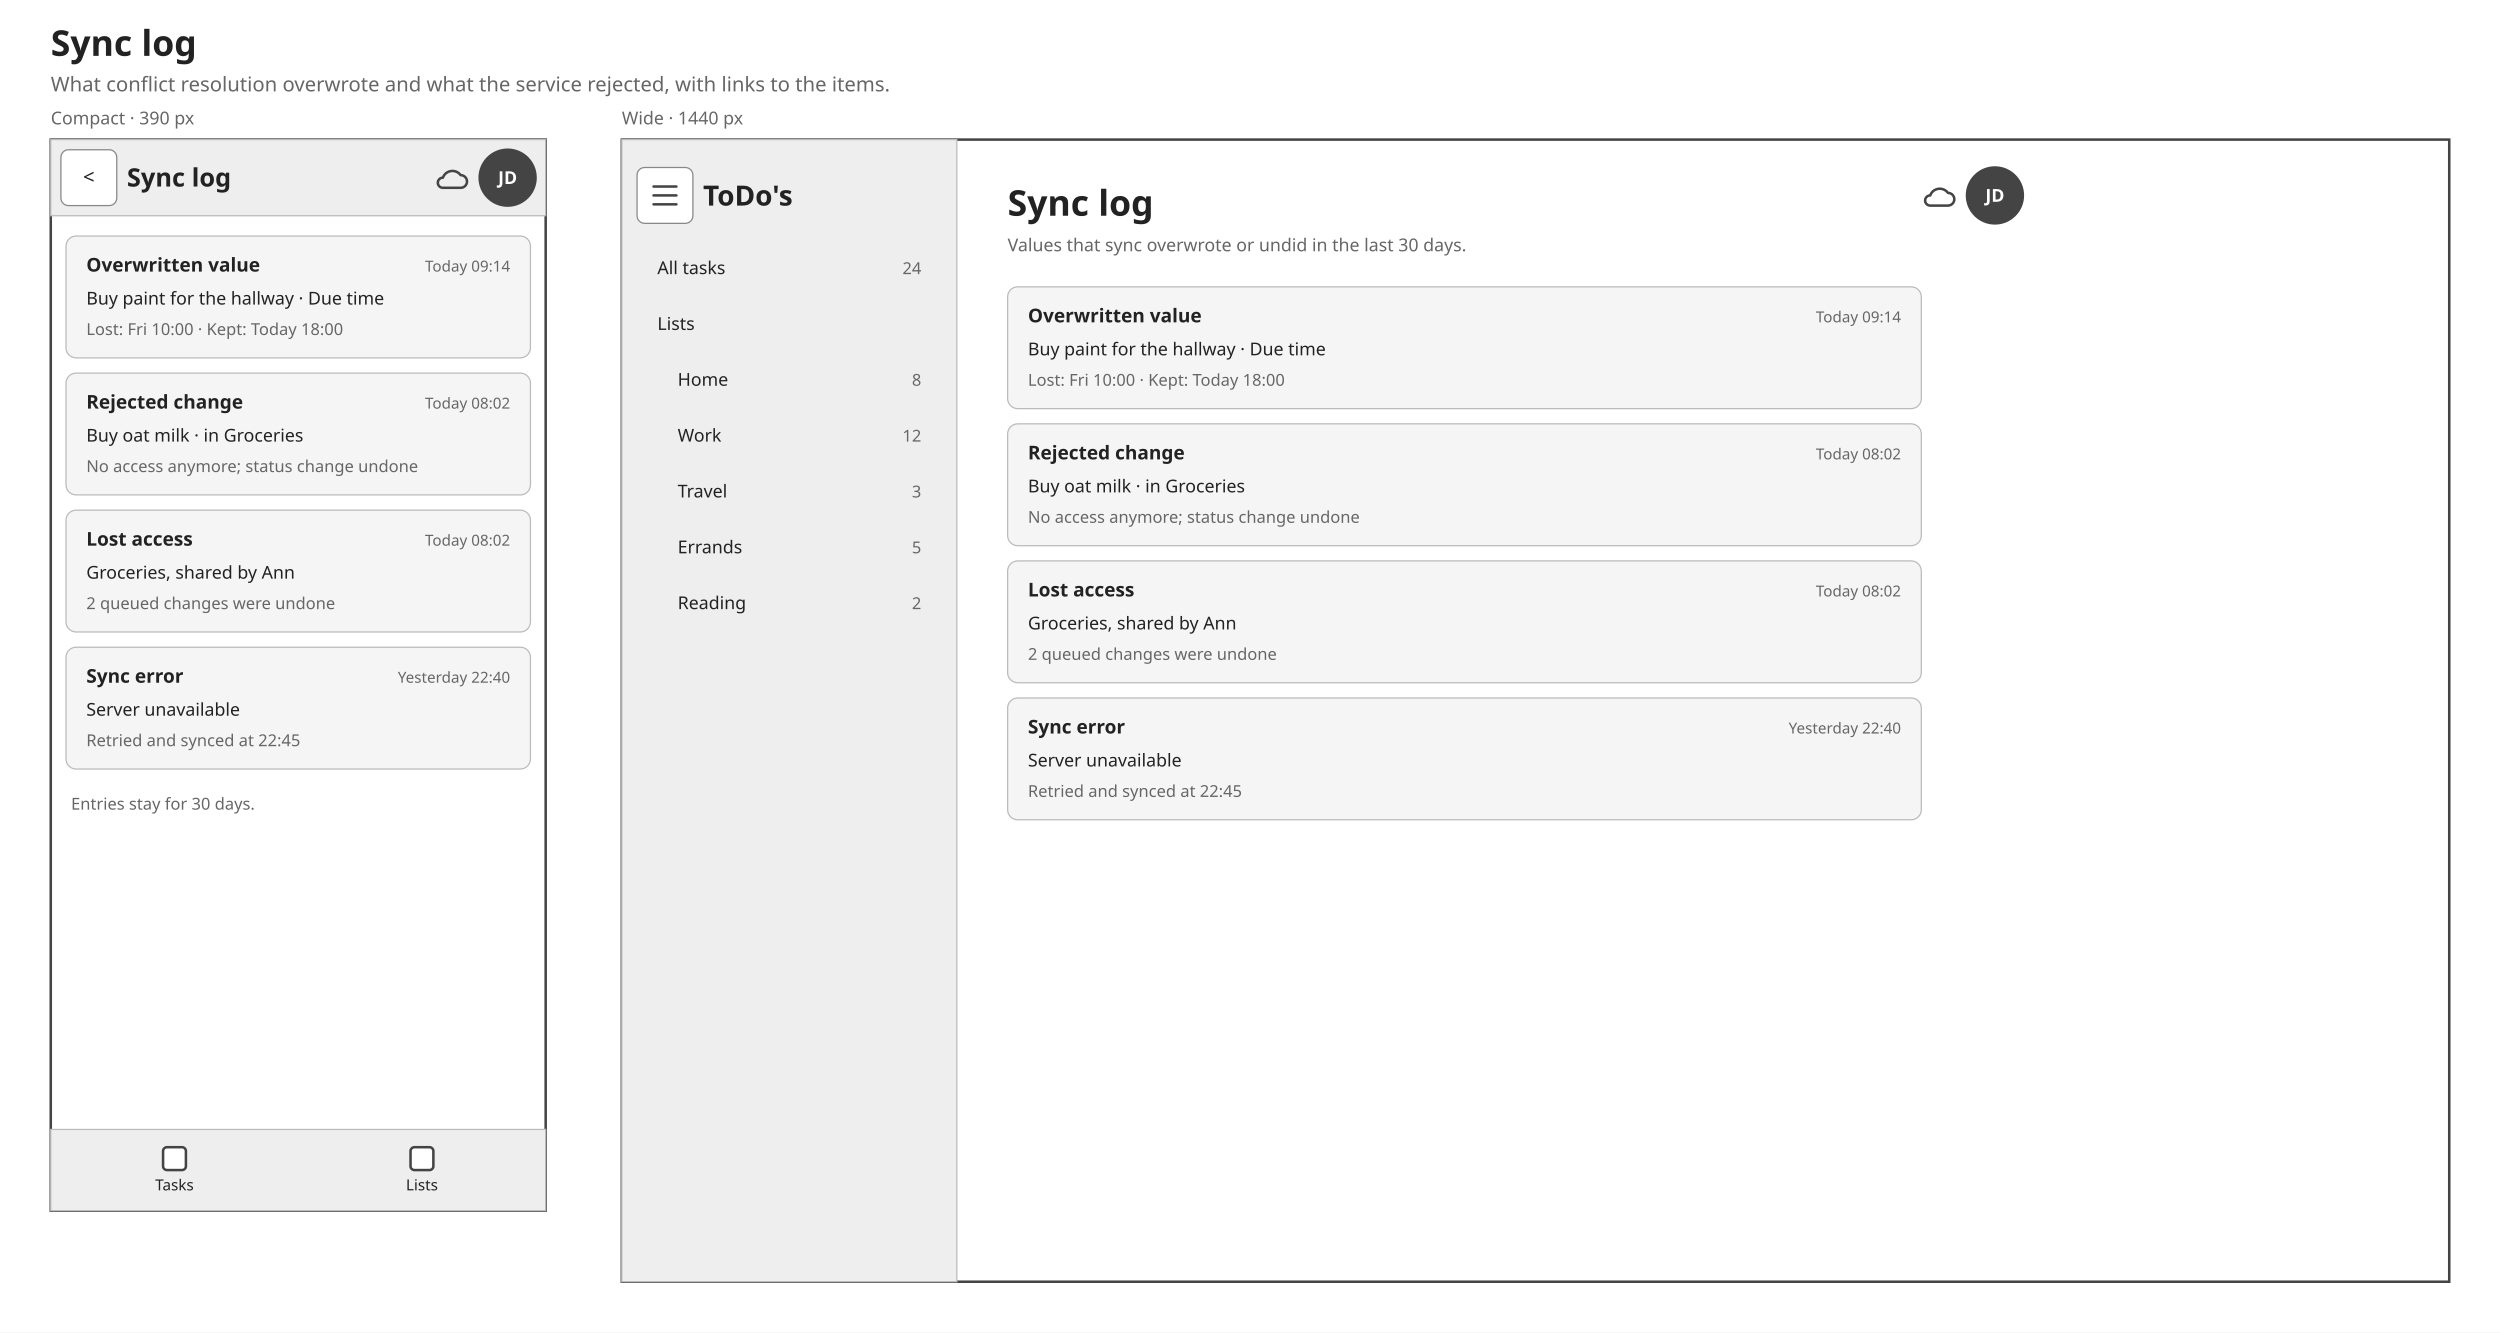
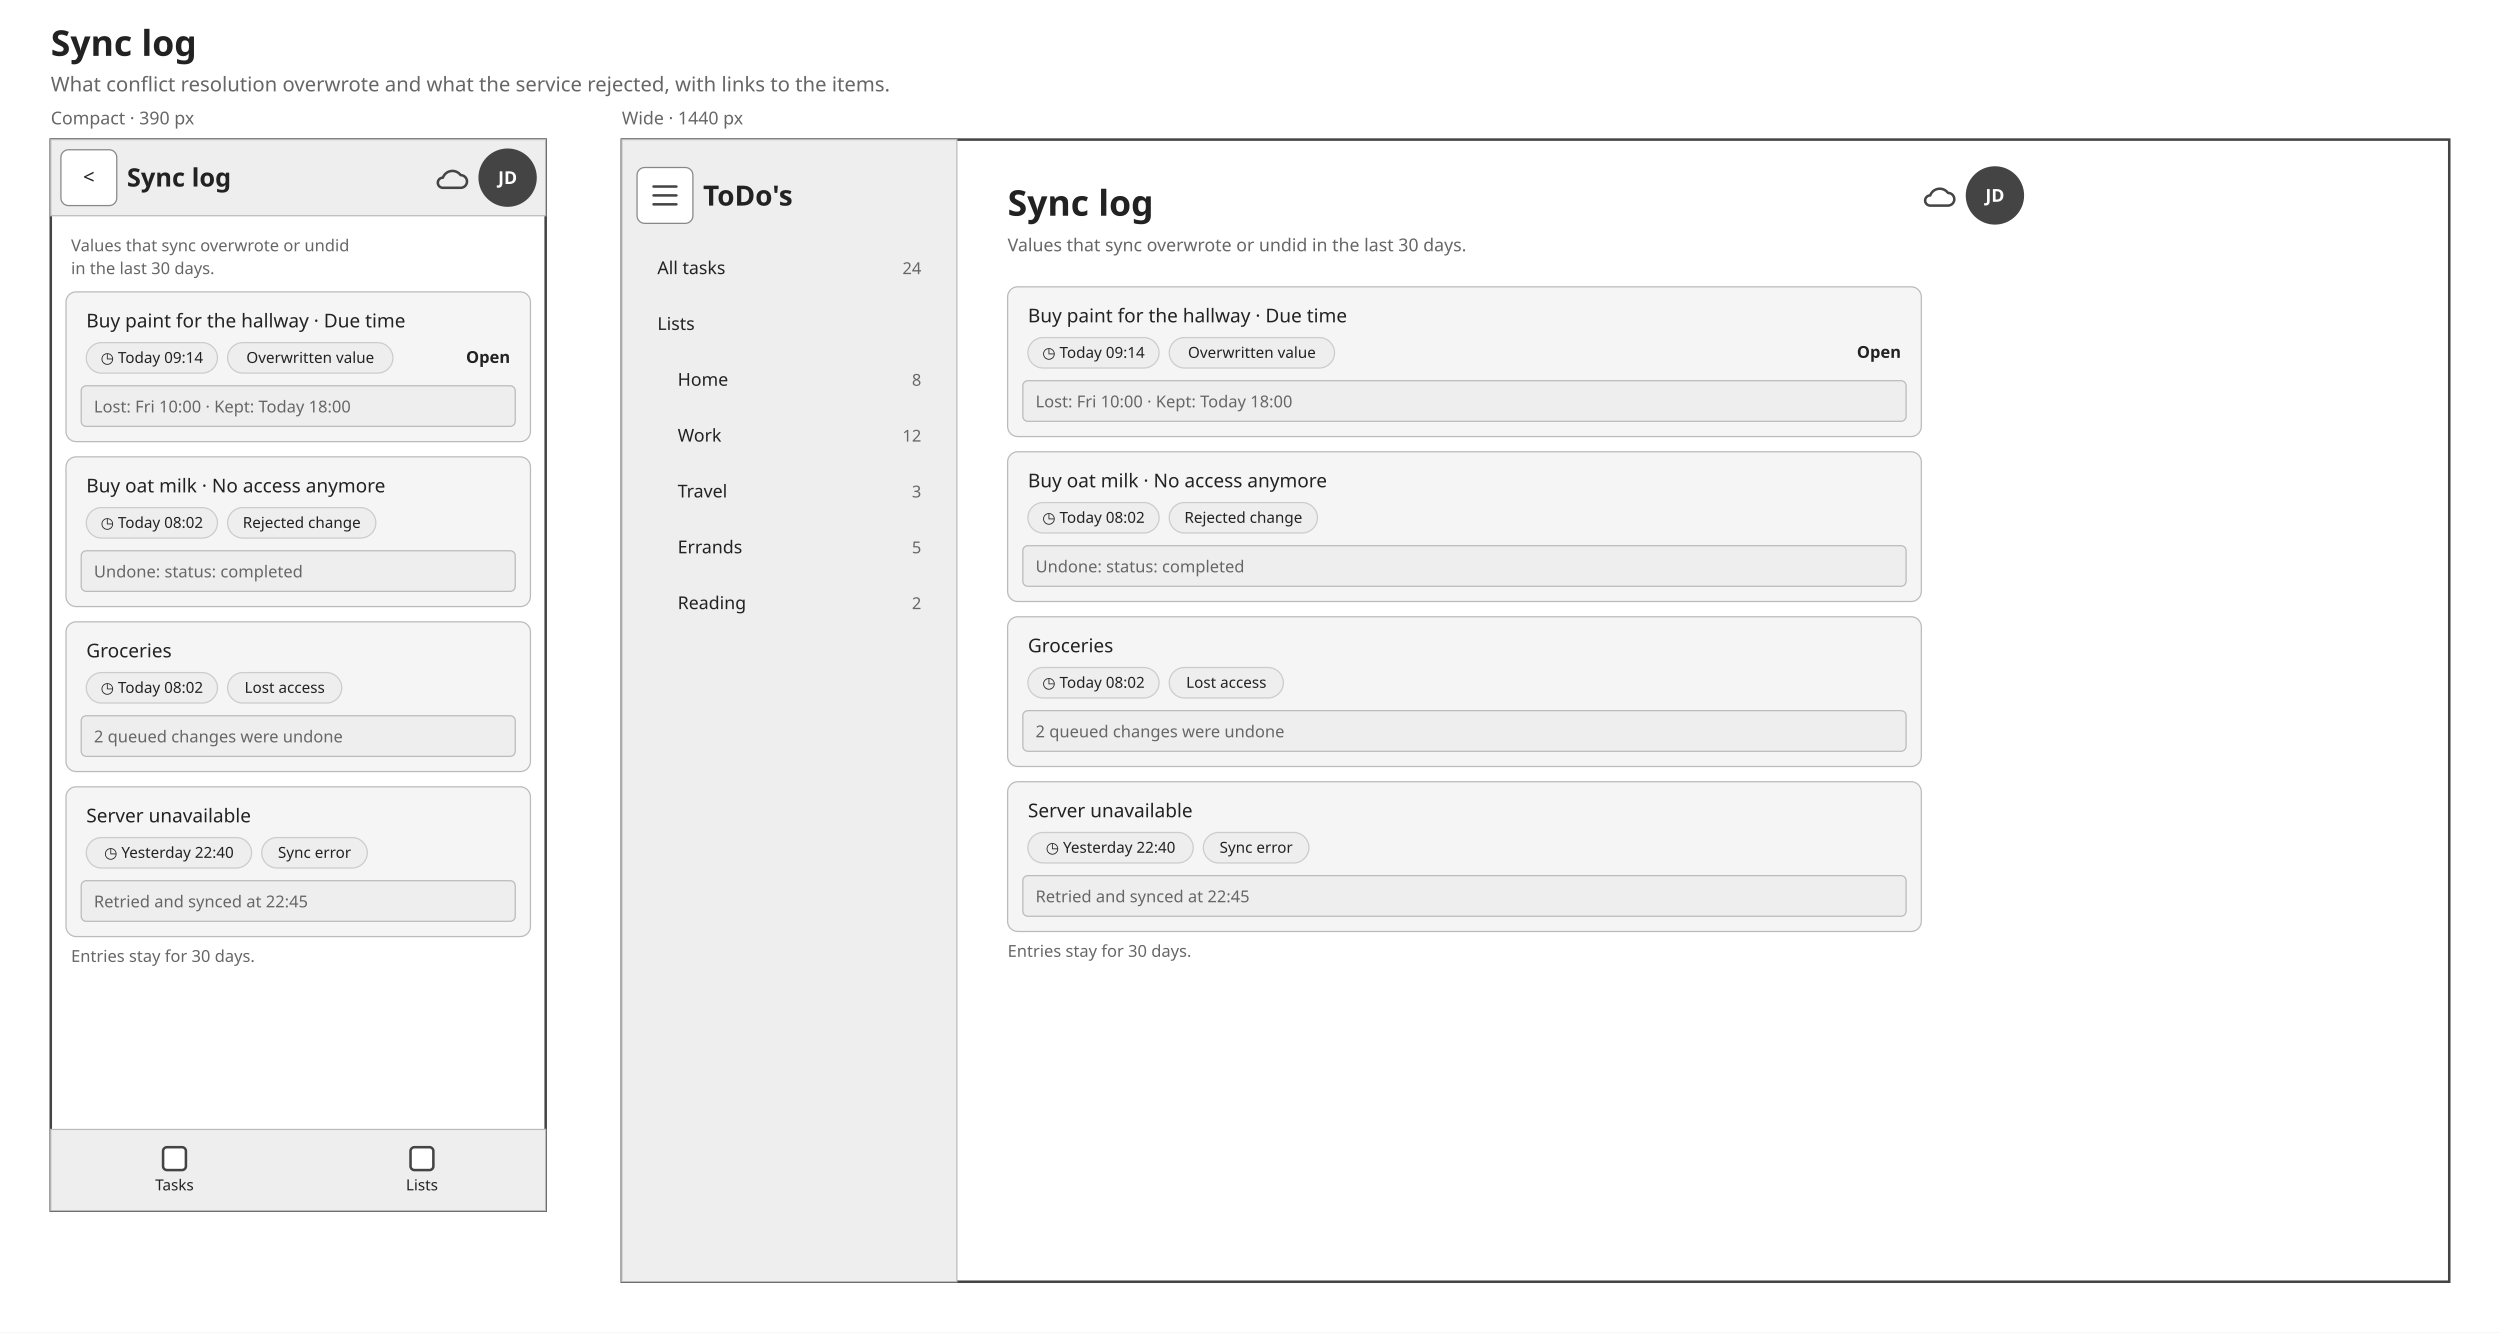
<svg xmlns="http://www.w3.org/2000/svg" width="1970" height="1050" viewBox="0 0 1970 1050">
  <style>
text { font-family: sans-serif; fill: #222222; }
.muted { fill: #666666; }
.on-primary { fill: #ffffff; }
.bold { font-weight: bold; }
rect.frame { fill: #ffffff; stroke: #444444; stroke-width: 2; }
.bar { fill: #eeeeee; stroke: #bbbbbb; }
.box { fill: #f5f5f5; stroke: #bbbbbb; }
.control { fill: #ffffff; stroke: #888888; }
.disabled { fill: #f5f5f5; stroke: #cccccc; }
.primary { fill: #444444; stroke: #444444; }
.selected { fill: #dddddd; stroke: #999999; }
.chip { fill: #eeeeee; stroke: #cccccc; }
.signal { fill: #ffffff; stroke: #222222; stroke-width: 2; }
.scrim { fill: #888888; fill-opacity: 0.5; }
.rule { stroke: #cccccc; }
.drop { stroke: #222222; stroke-width: 3; }
.icon { fill: #ffffff; stroke: #444444; stroke-width: 2; }
.icon-fill { fill: #444444; stroke: #444444; stroke-width: 2; }
.icon-mark { fill: none; stroke: #ffffff; stroke-width: 2; }
.icon-line { stroke: #444444; stroke-width: 2; }
.icon-line-open { fill: none; stroke: #444444; stroke-width: 2; stroke-linecap: round; stroke-linejoin: round; }
.tooltip { fill: #222222; stroke: #222222; }
  </style>
  <rect x="0" y="0" width="1970" height="1050" fill="#ffffff" />
  <text x="40" y="44" font-size="28" class="bold">Sync log</text>
  <text x="40" y="72" font-size="16" class="muted">What conflict resolution overwrote and what the service rejected, with links to the items.</text>
  <text x="40" y="98" font-size="14" class="muted">Compact · 390 px</text>
  <text x="490" y="98" font-size="14" class="muted">Wide · 1440 px</text>
  <g class="frame" data-width="390" data-height="844" transform="translate(40 110)">
    <rect x="0" y="0" width="390" height="844" rx="0" class="frame" />
    <rect x="0" y="0" width="390" height="60" rx="0" class="bar" />
    <rect x="8" y="8" width="44" height="44" rx="6" class="control" />
    <text x="30" y="35" font-size="16" text-anchor="middle">&lt;</text>
    <circle cx="360" cy="30" r="22" class="icon-fill" />
    <text x="360" y="35" font-size="14" class="on-primary bold" text-anchor="middle">JD</text>
    <path d="M 309 38 H 323 A 5 5 0 0 0 323 28 A 8 8 0 0 0 309 30 A 4 4 0 0 0 309 38 Z" class="icon-line-open" />
    <text x="60" y="37" font-size="20" class="bold">Sync log</text>
-     <rect x="12" y="76" width="366" height="96" rx="8" class="box" />
-     <text x="28" y="104" font-size="15" class="bold">Overwritten value</text>
-     <text x="362" y="104" font-size="12" class="muted" text-anchor="end">Today 09:14</text>
-     <text x="28" y="130" font-size="14">Buy paint for the hallway · Due time</text>
-     <text x="28" y="154" font-size="13" class="muted">Lost: Fri 10:00 · Kept: Today 18:00</text>
-     <rect x="12" y="184" width="366" height="96" rx="8" class="box" />
-     <text x="28" y="212" font-size="15" class="bold">Rejected change</text>
-     <text x="362" y="212" font-size="12" class="muted" text-anchor="end">Today 08:02</text>
-     <text x="28" y="238" font-size="14">Buy oat milk · in Groceries</text>
-     <text x="28" y="262" font-size="13" class="muted">No access anymore; status change undone</text>
-     <rect x="12" y="292" width="366" height="96" rx="8" class="box" />
-     <text x="28" y="320" font-size="15" class="bold">Lost access</text>
-     <text x="362" y="320" font-size="12" class="muted" text-anchor="end">Today 08:02</text>
-     <text x="28" y="346" font-size="14">Groceries, shared by Ann</text>
-     <text x="28" y="370" font-size="13" class="muted">2 queued changes were undone</text>
-     <rect x="12" y="400" width="366" height="96" rx="8" class="box" />
-     <text x="28" y="428" font-size="15" class="bold">Sync error</text>
-     <text x="362" y="428" font-size="12" class="muted" text-anchor="end">Yesterday 22:40</text>
-     <text x="28" y="454" font-size="14">Server unavailable</text>
-     <text x="28" y="478" font-size="13" class="muted">Retried and synced at 22:45</text>
-     <text x="16" y="528" font-size="13" class="muted">Entries stay for 30 days.</text>
+     <text x="16" y="88" font-size="13" class="muted">Values that sync overwrote or undid</text>
+     <text x="16" y="106" font-size="13" class="muted">in the last 30 days.</text>
+     <rect x="12" y="120" width="366" height="118" rx="8" class="box" />
+     <text x="28" y="148" font-size="15">Buy paint for the hallway · Due time</text>
+     <rect x="28" y="160" width="103.36" height="24" rx="12" class="chip" />
+     <text x="79.68" y="176" font-size="12" text-anchor="middle">◷ Today 09:14</text>
+     <rect x="139.36" y="160" width="130.24" height="24" rx="12" class="chip" />
+     <text x="204.48" y="176" font-size="12" text-anchor="middle">Overwritten value</text>
+     <text x="362" y="176" font-size="13" class="bold" text-anchor="end">Open</text>
+     <rect x="24" y="194" width="342" height="32" rx="4" class="bar" />
+     <text x="34" y="215" font-size="13" class="muted">Lost: Fri 10:00 · Kept: Today 18:00</text>
+     <rect x="12" y="250" width="366" height="118" rx="8" class="box" />
+     <text x="28" y="278" font-size="15">Buy oat milk · No access anymore</text>
+     <rect x="28" y="290" width="103.36" height="24" rx="12" class="chip" />
+     <text x="79.68" y="306" font-size="12" text-anchor="middle">◷ Today 08:02</text>
+     <rect x="139.36" y="290" width="116.8" height="24" rx="12" class="chip" />
+     <text x="197.76" y="306" font-size="12" text-anchor="middle">Rejected change</text>
+     <rect x="24" y="324" width="342" height="32" rx="4" class="bar" />
+     <text x="34" y="345" font-size="13" class="muted">Undone: status: completed</text>
+     <rect x="12" y="380" width="366" height="118" rx="8" class="box" />
+     <text x="28" y="408" font-size="15">Groceries</text>
+     <rect x="28" y="420" width="103.36" height="24" rx="12" class="chip" />
+     <text x="79.68" y="436" font-size="12" text-anchor="middle">◷ Today 08:02</text>
+     <rect x="139.36" y="420" width="89.92" height="24" rx="12" class="chip" />
+     <text x="184.32" y="436" font-size="12" text-anchor="middle">Lost access</text>
+     <rect x="24" y="454" width="342" height="32" rx="4" class="bar" />
+     <text x="34" y="475" font-size="13" class="muted">2 queued changes were undone</text>
+     <rect x="12" y="510" width="366" height="118" rx="8" class="box" />
+     <text x="28" y="538" font-size="15">Server unavailable</text>
+     <rect x="28" y="550" width="130.24" height="24" rx="12" class="chip" />
+     <text x="93.12" y="566" font-size="12" text-anchor="middle">◷ Yesterday 22:40</text>
+     <rect x="166.24" y="550" width="83.2" height="24" rx="12" class="chip" />
+     <text x="207.84" y="566" font-size="12" text-anchor="middle">Sync error</text>
+     <rect x="24" y="584" width="342" height="32" rx="4" class="bar" />
+     <text x="34" y="605" font-size="13" class="muted">Retried and synced at 22:45</text>
+     <text x="16" y="648" font-size="13" class="muted">Entries stay for 30 days.</text>
    <rect x="0" y="780" width="390" height="64" rx="0" class="bar" />
    <rect x="88.5" y="794" width="18" height="18" rx="3" class="icon" />
    <text x="97.5" y="828" font-size="12" text-anchor="middle">Tasks</text>
    <rect x="283.5" y="794" width="18" height="18" rx="3" class="icon" />
    <text x="292.5" y="828" font-size="12" text-anchor="middle">Lists</text>
  </g>
  <g class="frame" data-width="1440" data-height="900" transform="translate(490 110)">
    <rect x="0" y="0" width="1440" height="900" rx="0" class="frame" />
    <rect x="0" y="0" width="264" height="900" rx="0" class="bar" />
    <rect x="12" y="22" width="44" height="44" rx="6" class="control" />
    <path d="M 25 37 H 43" class="icon-line-open" />
    <path d="M 25 44 H 43" class="icon-line-open" />
    <path d="M 25 51 H 43" class="icon-line-open" />
    <text x="64" y="52" font-size="22" class="bold">ToDo's</text>
    <text x="28" y="106" font-size="14">All tasks</text>
    <text x="236" y="106" font-size="13" class="muted" text-anchor="end">24</text>
    <text x="28" y="150" font-size="14">Lists</text>
    <text x="44" y="194" font-size="14">Home</text>
    <text x="236" y="194" font-size="13" class="muted" text-anchor="end">8</text>
    <text x="44" y="238" font-size="14">Work</text>
    <text x="236" y="238" font-size="13" class="muted" text-anchor="end">12</text>
    <text x="44" y="282" font-size="14">Travel</text>
    <text x="236" y="282" font-size="13" class="muted" text-anchor="end">3</text>
    <text x="44" y="326" font-size="14">Errands</text>
    <text x="236" y="326" font-size="13" class="muted" text-anchor="end">5</text>
    <text x="44" y="370" font-size="14">Reading</text>
    <text x="236" y="370" font-size="13" class="muted" text-anchor="end">2</text>
    <circle cx="1082" cy="44" r="22" class="icon-fill" />
    <text x="1082" y="49" font-size="14" class="on-primary bold" text-anchor="middle">JD</text>
    <path d="M 1031 52 H 1045 A 5 5 0 0 0 1045 42 A 8 8 0 0 0 1031 44 A 4 4 0 0 0 1031 52 Z" class="icon-line-open" />
    <text x="304" y="60" font-size="28" class="bold">Sync log</text>
    <text x="304" y="88" font-size="14" class="muted">Values that sync overwrote or undid in the last 30 days.</text>
-     <rect x="304" y="116" width="720" height="96" rx="8" class="box" />
-     <text x="320" y="144" font-size="15" class="bold">Overwritten value</text>
-     <text x="1008" y="144" font-size="12" class="muted" text-anchor="end">Today 09:14</text>
-     <text x="320" y="170" font-size="14">Buy paint for the hallway · Due time</text>
-     <text x="320" y="194" font-size="13" class="muted">Lost: Fri 10:00 · Kept: Today 18:00</text>
-     <rect x="304" y="224" width="720" height="96" rx="8" class="box" />
-     <text x="320" y="252" font-size="15" class="bold">Rejected change</text>
-     <text x="1008" y="252" font-size="12" class="muted" text-anchor="end">Today 08:02</text>
-     <text x="320" y="278" font-size="14">Buy oat milk · in Groceries</text>
-     <text x="320" y="302" font-size="13" class="muted">No access anymore; status change undone</text>
-     <rect x="304" y="332" width="720" height="96" rx="8" class="box" />
-     <text x="320" y="360" font-size="15" class="bold">Lost access</text>
-     <text x="1008" y="360" font-size="12" class="muted" text-anchor="end">Today 08:02</text>
-     <text x="320" y="386" font-size="14">Groceries, shared by Ann</text>
-     <text x="320" y="410" font-size="13" class="muted">2 queued changes were undone</text>
-     <rect x="304" y="440" width="720" height="96" rx="8" class="box" />
-     <text x="320" y="468" font-size="15" class="bold">Sync error</text>
-     <text x="1008" y="468" font-size="12" class="muted" text-anchor="end">Yesterday 22:40</text>
-     <text x="320" y="494" font-size="14">Server unavailable</text>
-     <text x="320" y="518" font-size="13" class="muted">Retried and synced at 22:45</text>
+     <rect x="304" y="116" width="720" height="118" rx="8" class="box" />
+     <text x="320" y="144" font-size="15">Buy paint for the hallway · Due time</text>
+     <rect x="320" y="156" width="103.36" height="24" rx="12" class="chip" />
+     <text x="371.68" y="172" font-size="12" text-anchor="middle">◷ Today 09:14</text>
+     <rect x="431.36" y="156" width="130.24" height="24" rx="12" class="chip" />
+     <text x="496.48" y="172" font-size="12" text-anchor="middle">Overwritten value</text>
+     <text x="1008" y="172" font-size="13" class="bold" text-anchor="end">Open</text>
+     <rect x="316" y="190" width="696" height="32" rx="4" class="bar" />
+     <text x="326" y="211" font-size="13" class="muted">Lost: Fri 10:00 · Kept: Today 18:00</text>
+     <rect x="304" y="246" width="720" height="118" rx="8" class="box" />
+     <text x="320" y="274" font-size="15">Buy oat milk · No access anymore</text>
+     <rect x="320" y="286" width="103.36" height="24" rx="12" class="chip" />
+     <text x="371.68" y="302" font-size="12" text-anchor="middle">◷ Today 08:02</text>
+     <rect x="431.36" y="286" width="116.8" height="24" rx="12" class="chip" />
+     <text x="489.76" y="302" font-size="12" text-anchor="middle">Rejected change</text>
+     <rect x="316" y="320" width="696" height="32" rx="4" class="bar" />
+     <text x="326" y="341" font-size="13" class="muted">Undone: status: completed</text>
+     <rect x="304" y="376" width="720" height="118" rx="8" class="box" />
+     <text x="320" y="404" font-size="15">Groceries</text>
+     <rect x="320" y="416" width="103.36" height="24" rx="12" class="chip" />
+     <text x="371.68" y="432" font-size="12" text-anchor="middle">◷ Today 08:02</text>
+     <rect x="431.36" y="416" width="89.92" height="24" rx="12" class="chip" />
+     <text x="476.32" y="432" font-size="12" text-anchor="middle">Lost access</text>
+     <rect x="316" y="450" width="696" height="32" rx="4" class="bar" />
+     <text x="326" y="471" font-size="13" class="muted">2 queued changes were undone</text>
+     <rect x="304" y="506" width="720" height="118" rx="8" class="box" />
+     <text x="320" y="534" font-size="15">Server unavailable</text>
+     <rect x="320" y="546" width="130.24" height="24" rx="12" class="chip" />
+     <text x="385.12" y="562" font-size="12" text-anchor="middle">◷ Yesterday 22:40</text>
+     <rect x="458.24" y="546" width="83.2" height="24" rx="12" class="chip" />
+     <text x="499.84" y="562" font-size="12" text-anchor="middle">Sync error</text>
+     <rect x="316" y="580" width="696" height="32" rx="4" class="bar" />
+     <text x="326" y="601" font-size="13" class="muted">Retried and synced at 22:45</text>
+     <text x="304" y="644" font-size="13" class="muted">Entries stay for 30 days.</text>
  </g>
</svg>
